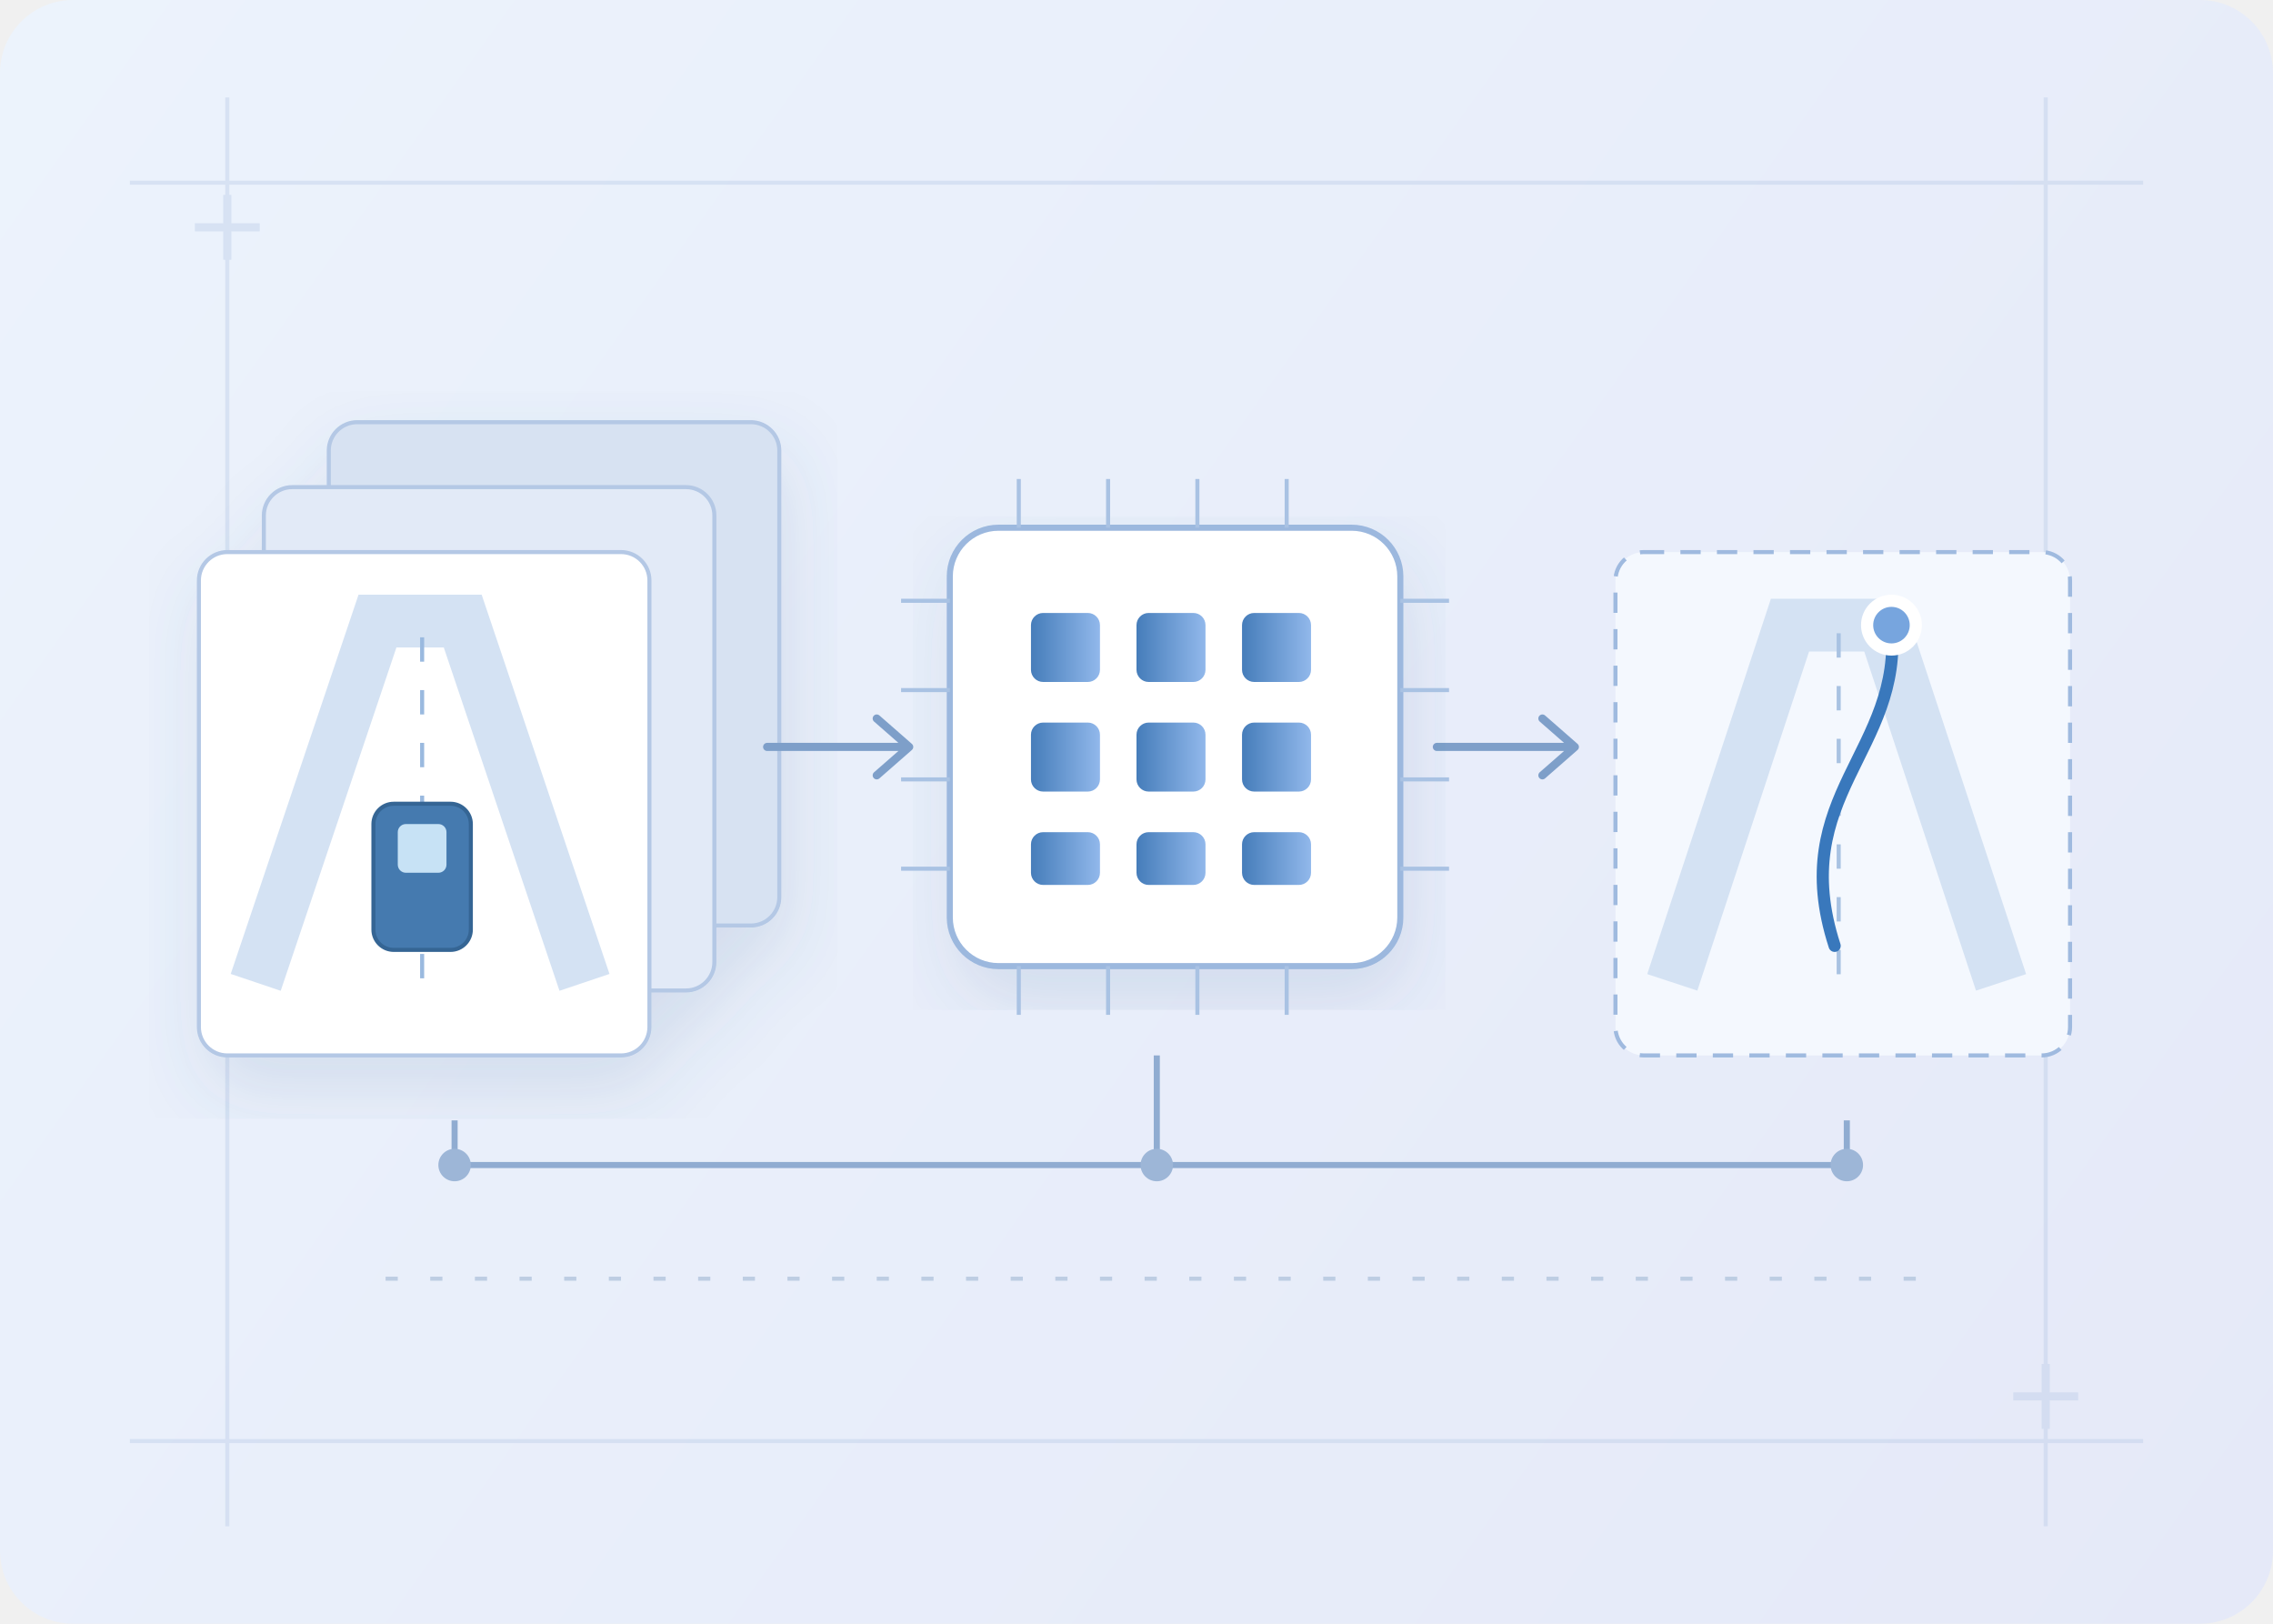
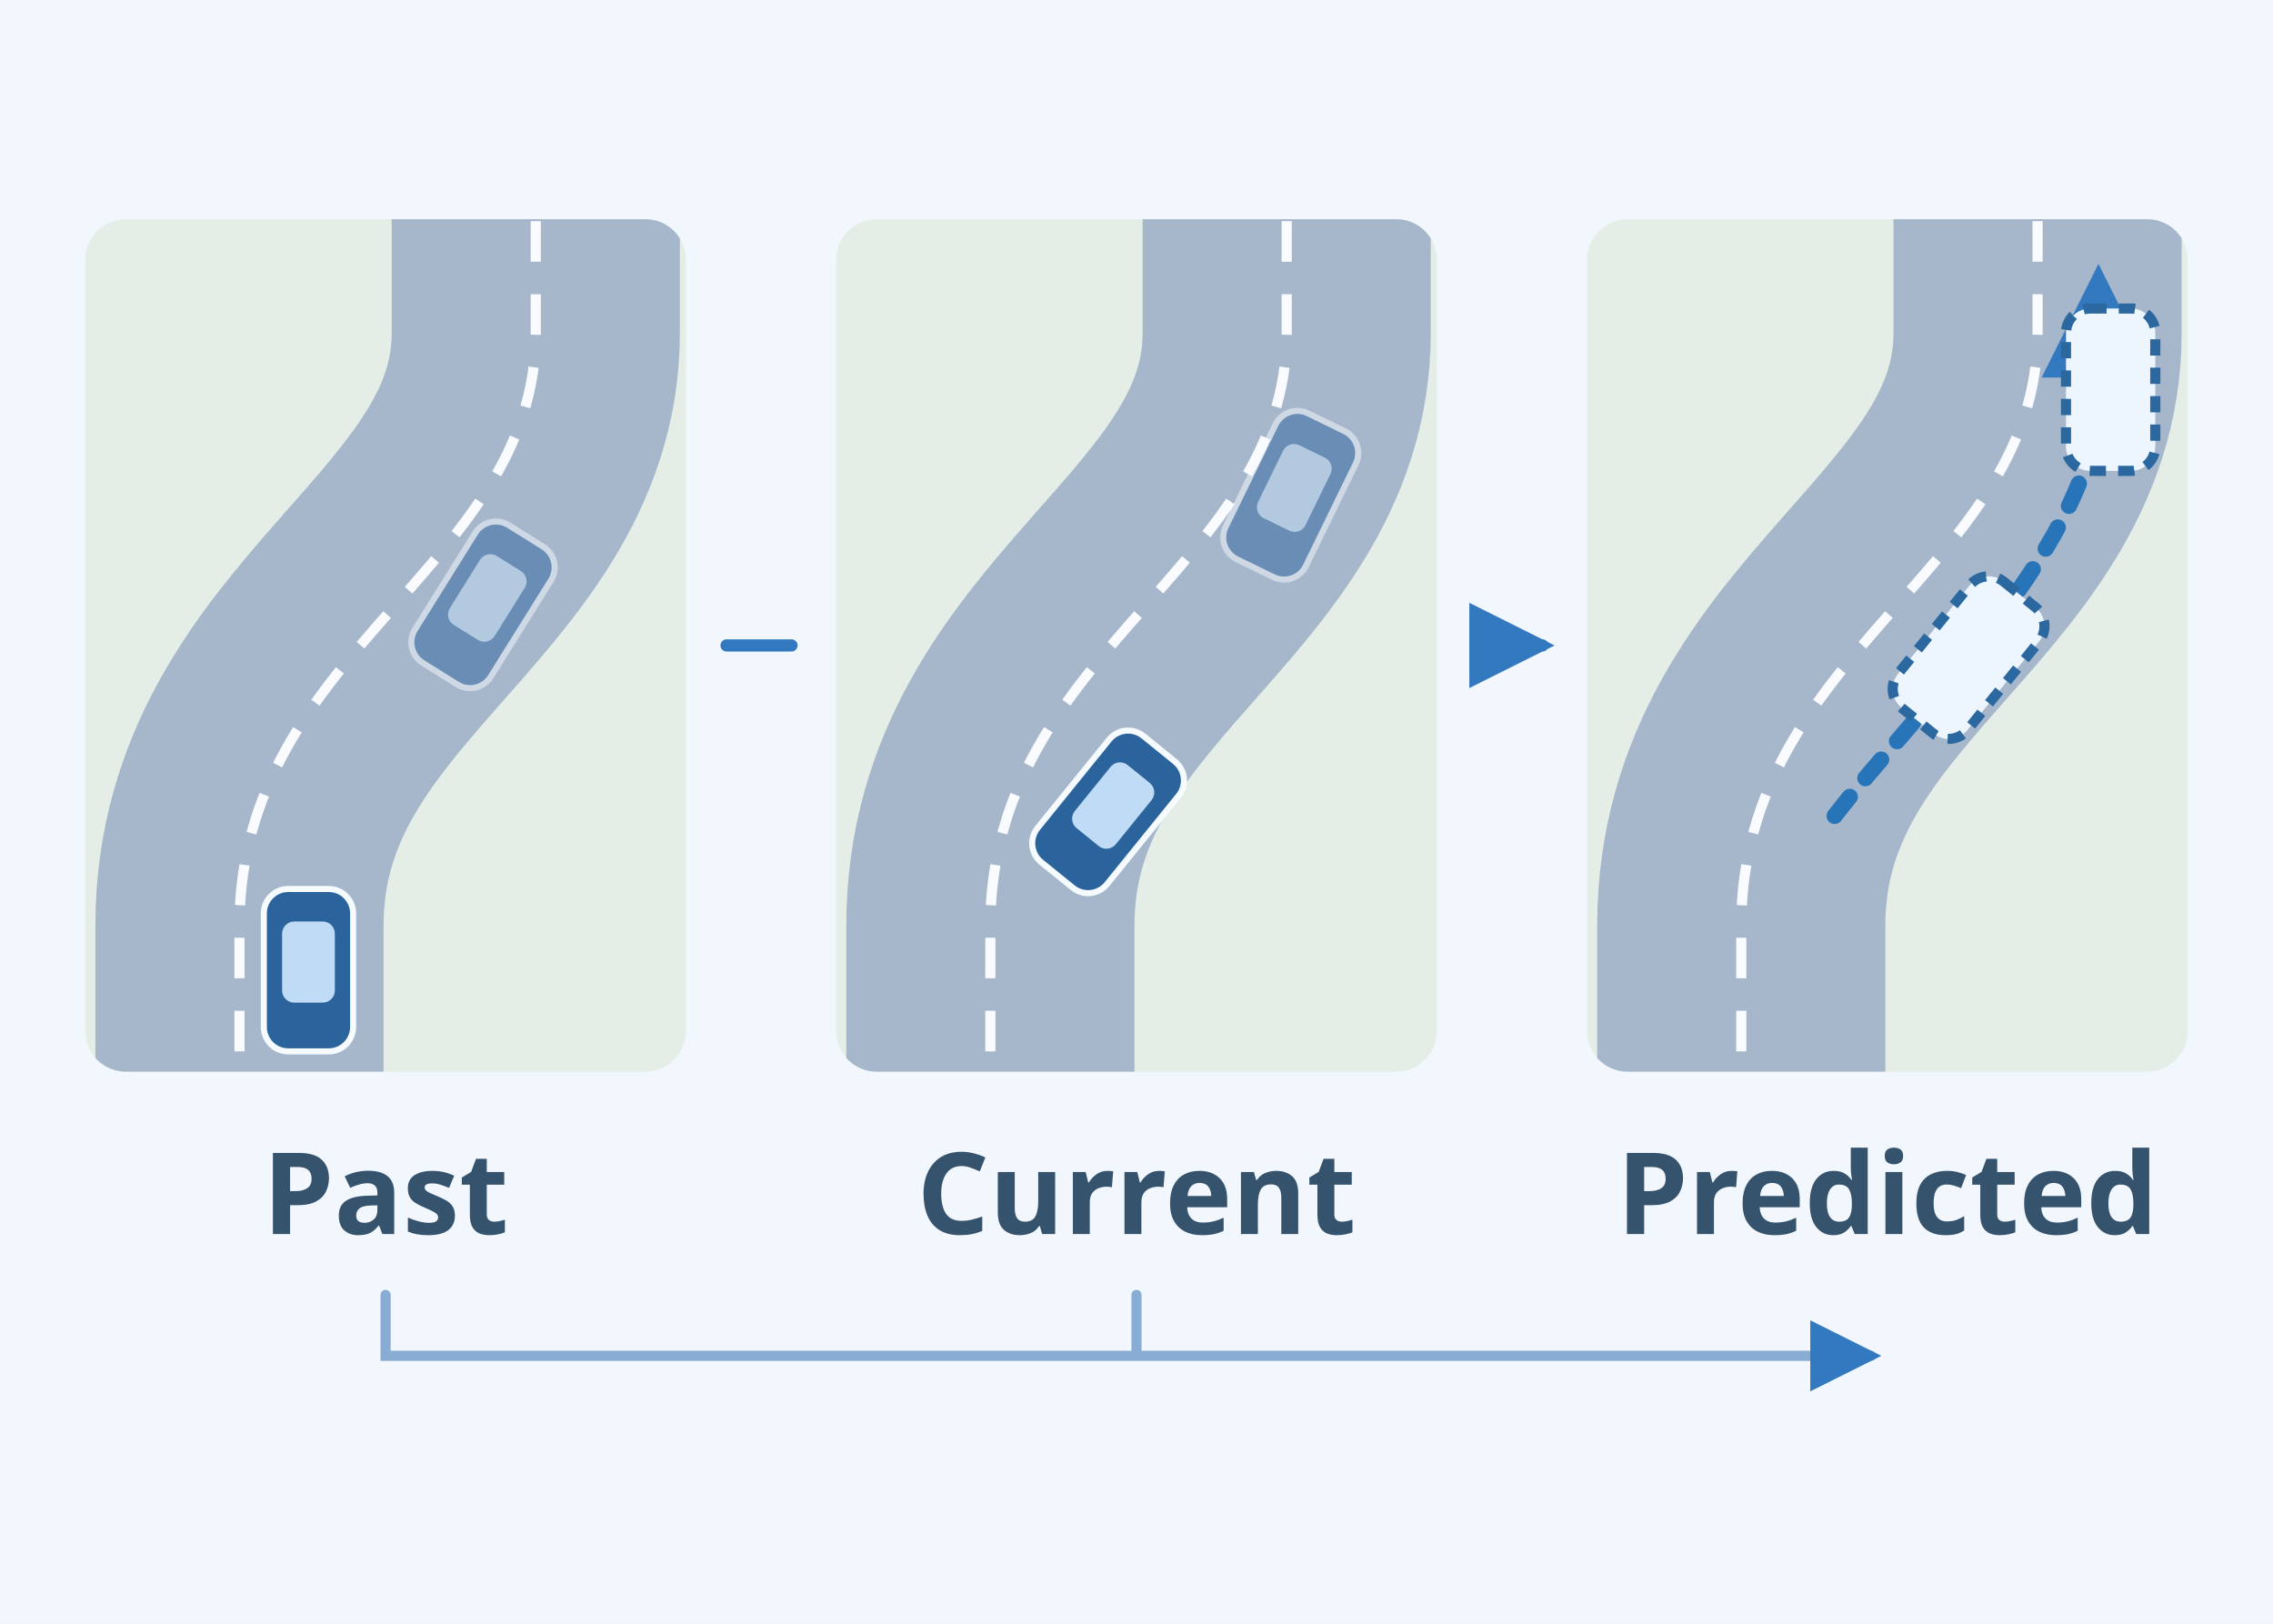
<svg xmlns="http://www.w3.org/2000/svg" width="560" height="400" viewBox="0 0 560 400" fill="none">
  <defs>
-     <linearGradient id="bg" x2="560" y2="400" gradientUnits="userSpaceOnUse">
-       <stop stop-color="#ecf3fc" />
-       <stop offset="1" stop-color="#e5e9f8" />
-     </linearGradient>
-     <filter id="s">
-       <feDropShadow dy="8" stdDeviation="9" flood-color="#41669c" flood-opacity=".14" />
-     </filter>
-     <linearGradient id="token">
-       <stop stop-color="#467dba" />
-       <stop offset="1" stop-color="#91b8eb" />
-     </linearGradient>
+     <clipPath id="frame">
+       <rect width="148" height="210" rx="10" />
+     </clipPath>
+     <g id="road">
+       <rect width="148" height="210" fill="#e4eee7" />
+       <path d="M38 223v-49c0-68 73-88 73-146V-5" stroke="#a6b7cb" stroke-width="71" />
+       <path d="M38 223v-49c0-68 73-88 73-146V-5" stroke="#f9fbff" stroke-width="2.5" stroke-dasharray="10 8" />
+     </g>
+     <g id="car">
+       <rect x="-11" y="-20" width="22" height="40" rx="6" fill="#2b639d" stroke="#f5fbff" stroke-width="1.5" />
+       <rect x="-6.5" y="-12" width="13" height="20" rx="3" fill="#bfdbf5" />
+     </g>
+     <marker id="arrow" markerWidth="7" markerHeight="7" refX="6" refY="3.5" orient="auto" viewBox="0 0 7 7">
+       <path d="M0 0 7 3.5 0 7Z" fill="#3379c0" />
+     </marker>
  </defs>
-   <rect width="560" height="400" rx="18" fill="url(#bg)" />
-   <g stroke="#b9cbe6" opacity=".4">
-     <path d="M32 45h496M32 355h496M56 24v352M504 24v352" />
-     <path d="M48 56h16m-8-8v16M496 344h16m-8-8v16" stroke-width="2" />
+   <rect width="560" height="400" fill="#f2f7fd" />
+   <g transform="translate(21 54)" clip-path="url(#frame)">
+     <use href="#road" />
+     <use href="#car" transform="translate(55 185)" />
+     <use href="#car" transform="translate(98 95) rotate(32)" opacity=".5" />
  </g>
-   <g filter="url(#s)" stroke="#b4c8e5">
-     <rect x="81" y="104" width="111" height="124" rx="7" fill="#d7e2f2" />
-     <rect x="65" y="120" width="111" height="124" rx="7" fill="#e2eaf7" />
-     <rect x="49" y="136" width="111" height="124" rx="7" fill="#fff" />
-     <path d="m63 242 30-89h21l30 89" stroke="#d4e2f3" stroke-width="13" />
-     <path d="M104 241v-85" stroke="#9ab9df" stroke-dasharray="6 7" />
-     <rect x="92" y="198" width="24" height="36" rx="5" fill="#457aaf" stroke="#346594" />
-     <rect x="98" y="203" width="12" height="12" rx="2" fill="#c7e2f5" stroke="none" />
+   <g transform="translate(206 54)" clip-path="url(#frame)">
+     <use href="#road" />
+     <use href="#car" transform="translate(67 146) rotate(39)" />
+     <use href="#car" transform="translate(112 68) rotate(26)" opacity=".5" />
  </g>
-   <path d="M189 184h35m-8-7 8 7-8 7M354 184h34m-8-7 8 7-8 7" stroke="#7e9fc9" stroke-width="2" stroke-linecap="round" stroke-linejoin="round" />
-   <rect x="234" y="130" width="111" height="108" rx="12" fill="#fff" stroke="#9cb8de" stroke-width="1.5" filter="url(#s)" />
-   <g stroke="#a9c2e3">
-     <path d="M251 130v-12m22 12v-12m22 12v-12m22 12v-12M251 238v12m22-12v12m22-12v12m22-12v12M234 148h-12m12 22h-12m12 22h-12m12 22h-12M345 148h12m-12 22h12m-12 22h12m-12 22h12" />
+   <g transform="translate(391 54)" clip-path="url(#frame)">
+     <use href="#road" />
+     <path d="M61 147c20-26 65-68 65-104V15" stroke="#2874b8" stroke-width="4" stroke-linecap="round" stroke-dasharray="6 6" marker-end="url(#arrow)" />
+     <g fill="#edf5ff" stroke="#2b689f" stroke-width="2.5" stroke-dasharray="4 3">
+       <rect x="-11" y="-20" width="22" height="40" rx="6" transform="translate(94 108) rotate(39)" />
+       <rect x="-11" y="-20" width="22" height="40" rx="6" transform="translate(129 42)" />
+     </g>
  </g>
-   <g fill="url(#token)">
-     <rect x="254" y="151" width="17" height="17" rx="3" />
-     <rect x="280" y="151" width="17" height="17" rx="3" />
-     <rect x="306" y="151" width="17" height="17" rx="3" />
-     <rect x="254" y="178" width="17" height="17" rx="3" />
-     <rect x="280" y="178" width="17" height="17" rx="3" />
-     <rect x="306" y="178" width="17" height="17" rx="3" />
-     <rect x="254" y="205" width="17" height="13" rx="3" />
-     <rect x="280" y="205" width="17" height="13" rx="3" />
-     <rect x="306" y="205" width="17" height="13" rx="3" />
+   <path d="M179 159h16m169 0h16" stroke="#3379c0" stroke-width="3" stroke-linecap="round" marker-end="url(#arrow)" />
+   <g font-family="system-ui, sans-serif" font-size="28" font-weight="600" text-anchor="middle" fill="#36536e">
+     <text x="95" y="304">Past</text>
+     <text x="280" y="304">Current</text>
+     <text x="465" y="304">Predicted</text>
  </g>
-   <rect x="398" y="136" width="112" height="124" rx="7" fill="#f4f8fe" stroke="#9fbadf" stroke-dasharray="5 4" />
-   <path d="m412 242 29-88h23l29 88" stroke="#d4e2f3" stroke-width="13" />
-   <path d="M453 240v-86" stroke="#a8c2e2" stroke-dasharray="6 7" />
-   <path d="M452 233c-12-37 17-48 14-79" stroke="#3978bc" stroke-width="3" stroke-linecap="round" />
-   <circle cx="466" cy="154" r="6" fill="#77a5de" stroke="#fff" stroke-width="3" />
-   <path d="M285 260v27H112v-11M285 287h170v-11" stroke="#90acd1" stroke-width="1.5" />
-   <g fill="#9db6d7">
-     <circle cx="112" cy="287" r="4" />
-     <circle cx="285" cy="287" r="4" />
-     <circle cx="455" cy="287" r="4" />
-   </g>
-   <path d="M95 315h379" stroke="#bdcde3" stroke-dasharray="3 8" />
+   <path d="M95 319v15h185v-15m0 15h181" stroke="#88acd4" stroke-width="2.5" stroke-linecap="round" marker-end="url(#arrow)" />
</svg>
